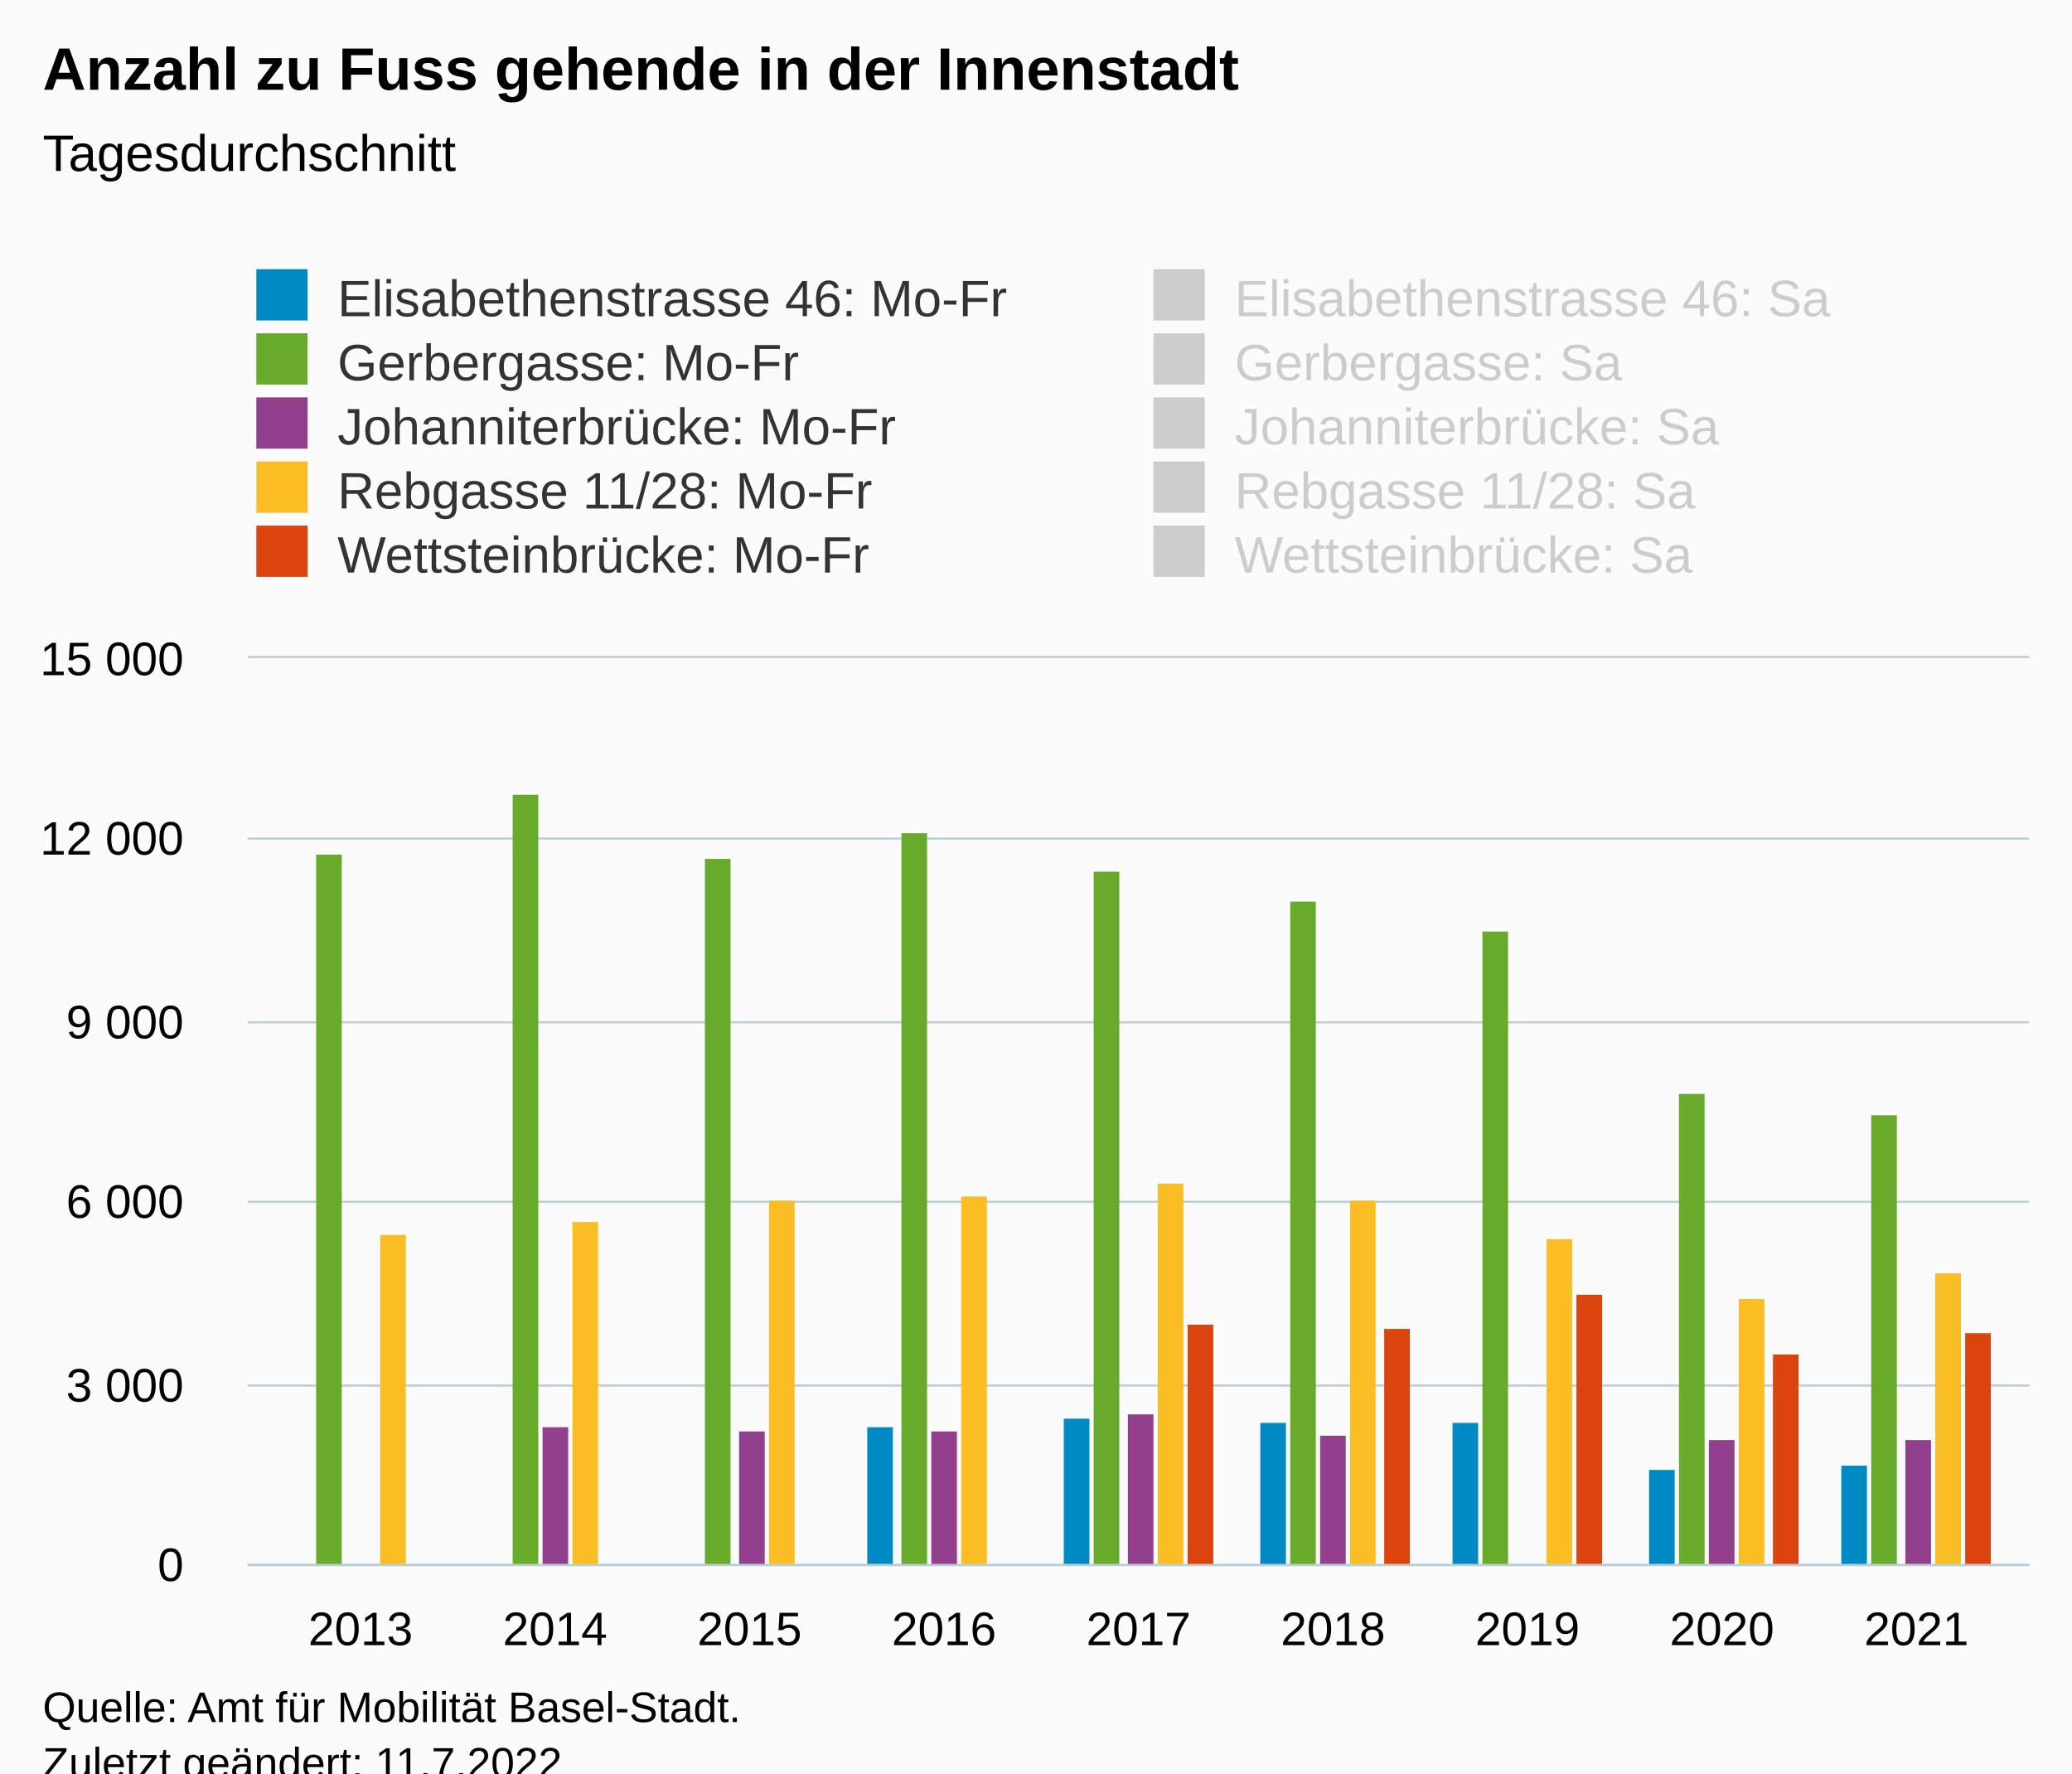
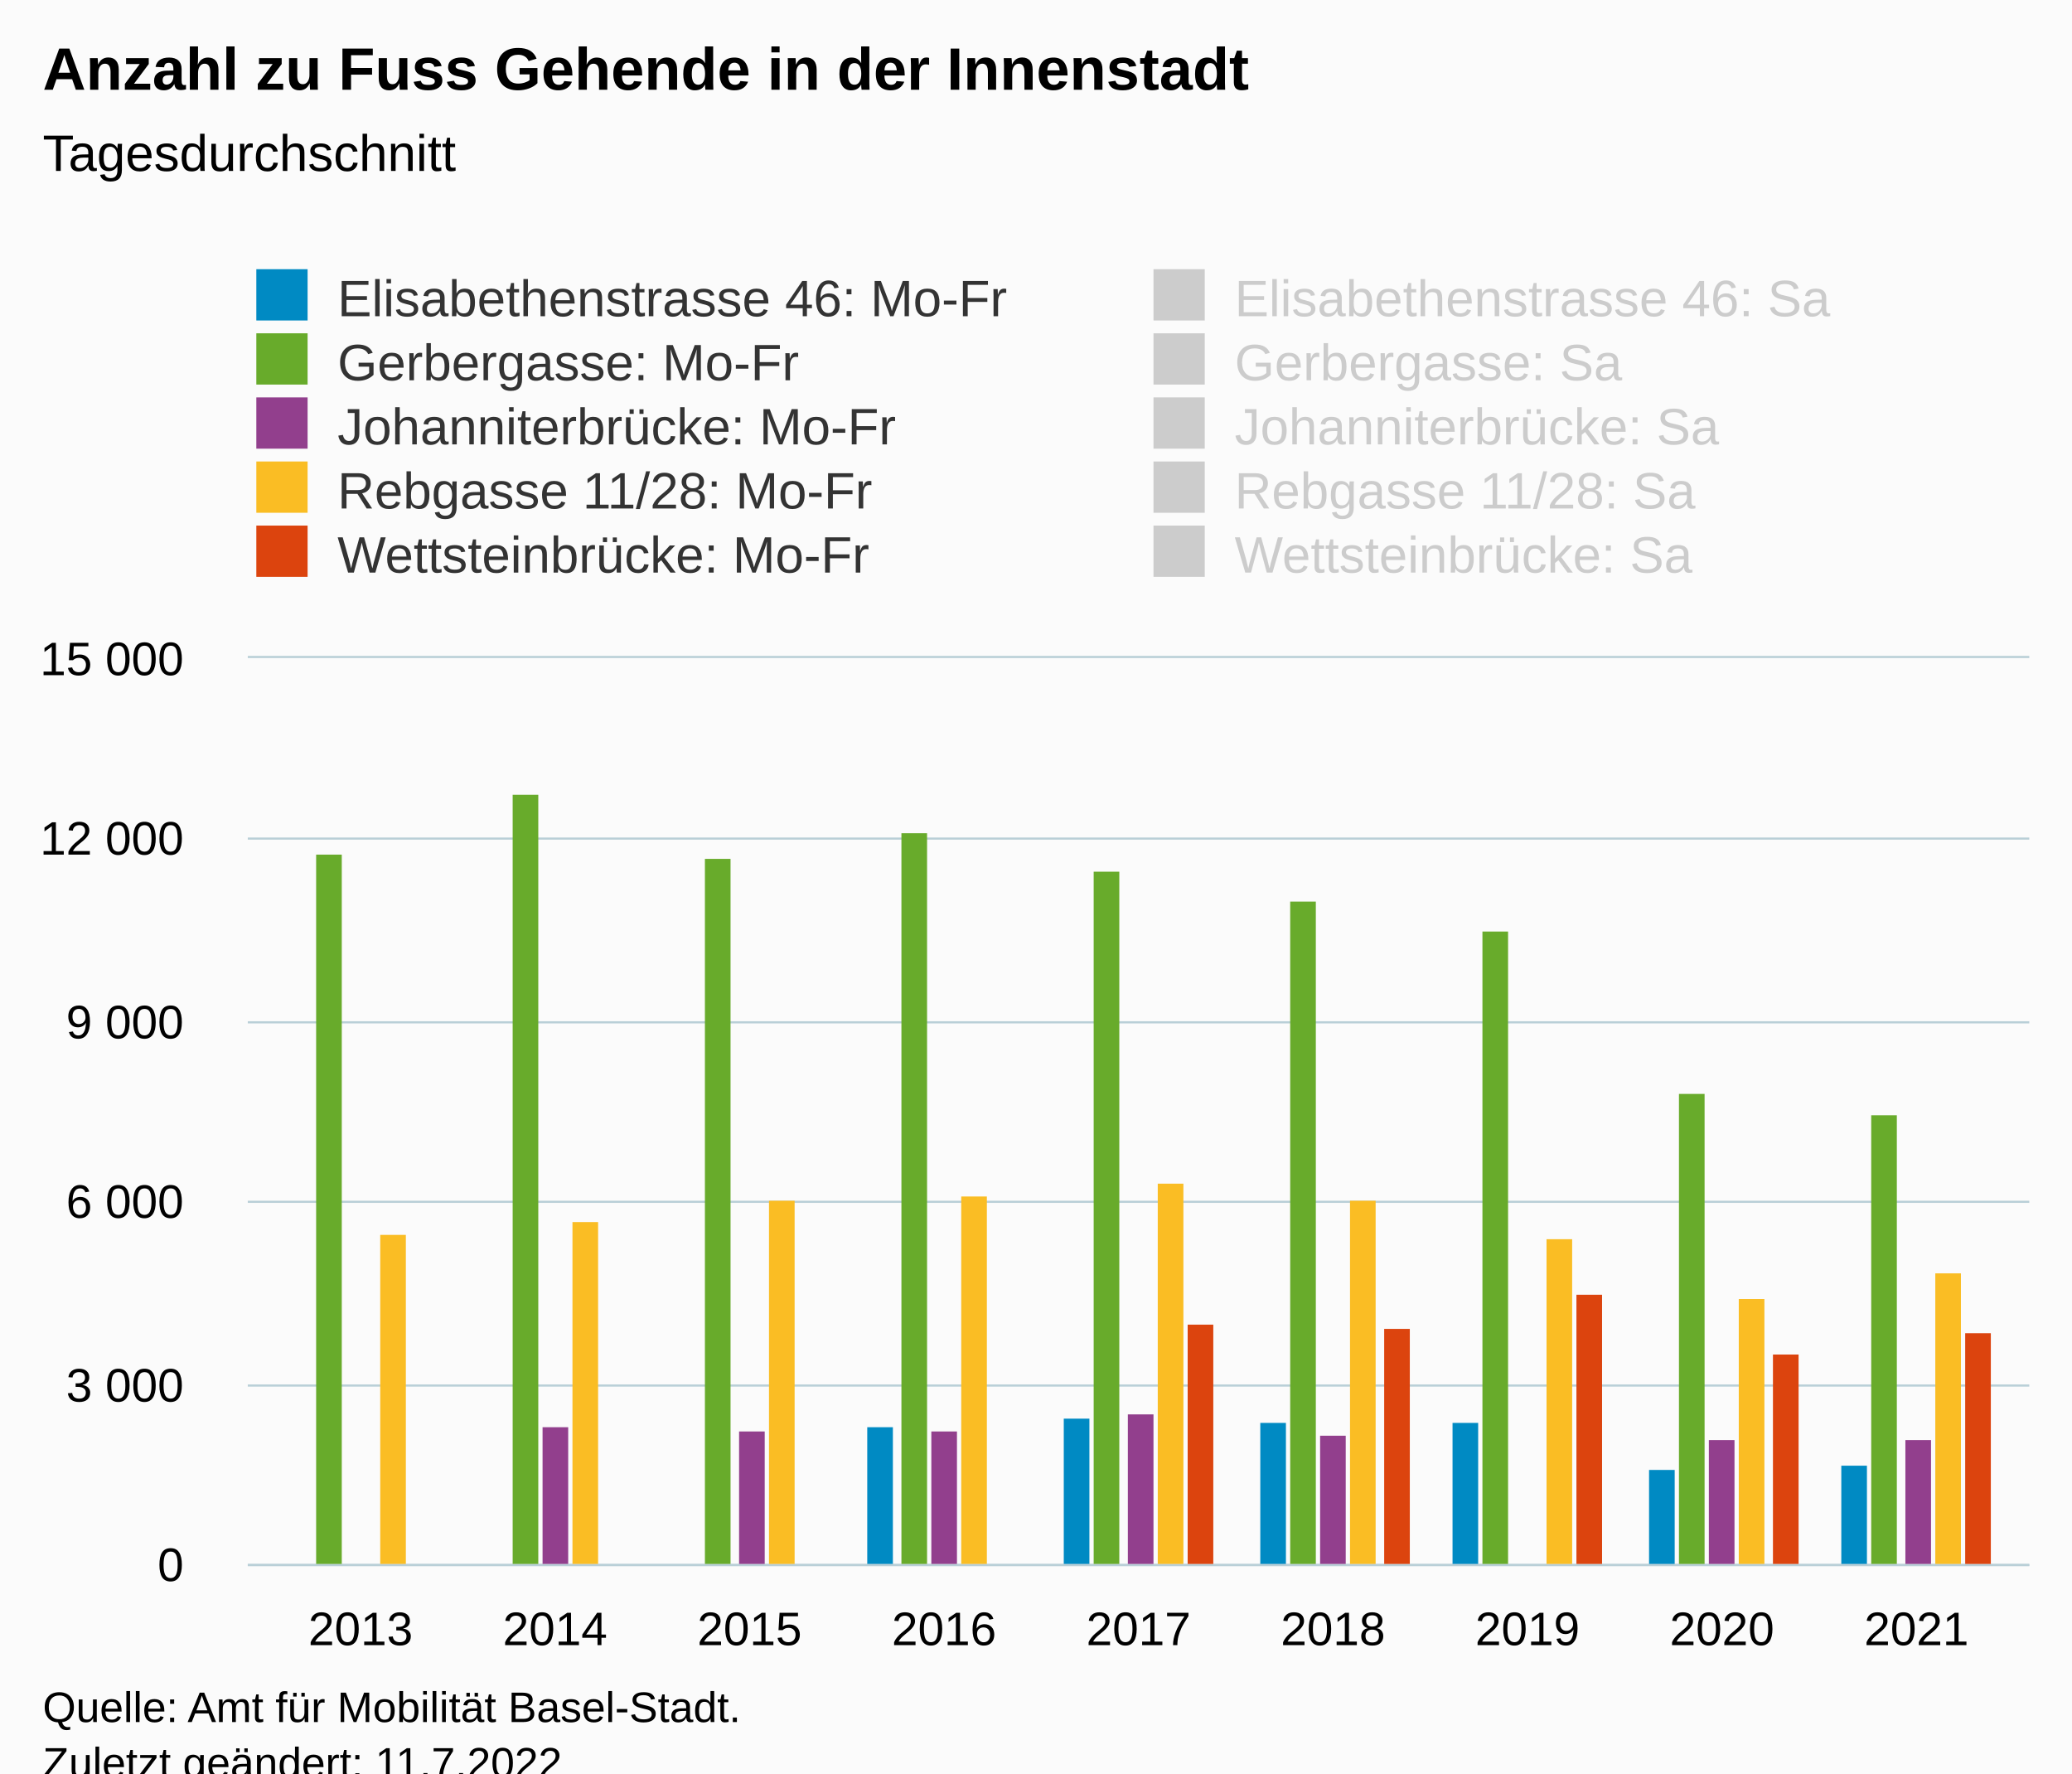
<svg xmlns="http://www.w3.org/2000/svg" version="1.1" class="highcharts-root" style="font-family:Arial;font-size:12px;" viewBox="0 0 485 415">
  <defs>
-     <clipPath id="highcharts-uw9vwef-97-">
+     <clipPath id="highcharts-pkh1kpd-97-">
      <rect x="0" y="0" width="417" height="212" fill="none" />
    </clipPath>
-     <clipPath id="highcharts-uw9vwef-107-">
+     <clipPath id="highcharts-pkh1kpd-107-">
      <rect x="0" y="0" width="417" height="212" fill="none" />
    </clipPath>
-     <clipPath id="highcharts-uw9vwef-189-">
+     <clipPath id="highcharts-pkh1kpd-189-">
      <rect x="58" y="154" width="417" height="212" fill="none" />
    </clipPath>
  </defs>
  <rect fill="#fbfbfb" class="highcharts-background" x="0" y="0" width="485" height="428" rx="0" ry="0" />
  <rect fill="none" class="highcharts-plot-background" x="58" y="154" width="417" height="212" />
  <g class="highcharts-pane-group" data-z-index="0" />
  <g class="highcharts-grid highcharts-xaxis-grid" data-z-index="1">
    <path fill="none" data-z-index="1" class="highcharts-grid-line" d="M 83.5 154 L 83.5 366" opacity="1" />
    <path fill="none" data-z-index="1" class="highcharts-grid-line" d="M 129.5 154 L 129.5 366" opacity="1" />
    <path fill="none" data-z-index="1" class="highcharts-grid-line" d="M 174.5 154 L 174.5 366" opacity="1" />
    <path fill="none" data-z-index="1" class="highcharts-grid-line" d="M 220.5 154 L 220.5 366" opacity="1" />
    <path fill="none" data-z-index="1" class="highcharts-grid-line" d="M 266.5 154 L 266.5 366" opacity="1" />
    <path fill="none" data-z-index="1" class="highcharts-grid-line" d="M 311.5 154 L 311.5 366" opacity="1" />
    <path fill="none" data-z-index="1" class="highcharts-grid-line" d="M 357.5 154 L 357.5 366" opacity="1" />
    <path fill="none" data-z-index="1" class="highcharts-grid-line" d="M 402.5 154 L 402.5 366" opacity="1" />
    <path fill="none" data-z-index="1" class="highcharts-grid-line" d="M 448.5 154 L 448.5 366" opacity="1" />
  </g>
  <g class="highcharts-grid highcharts-yaxis-grid" data-z-index="1">
    <path fill="none" stroke="#B9CFD7" stroke-width="0.5" data-z-index="1" class="highcharts-grid-line" d="M 58 366.25 L 475 366.25" opacity="1" />
    <path fill="none" stroke="#B9CFD7" stroke-width="0.5" data-z-index="1" class="highcharts-grid-line" d="M 58 324.25 L 475 324.25" opacity="1" />
    <path fill="none" stroke="#B9CFD7" stroke-width="0.5" data-z-index="1" class="highcharts-grid-line" d="M 58 281.25 L 475 281.25" opacity="1" />
    <path fill="none" stroke="#B9CFD7" stroke-width="0.5" data-z-index="1" class="highcharts-grid-line" d="M 58 239.25 L 475 239.25" opacity="1" />
    <path fill="none" stroke="#B9CFD7" stroke-width="0.5" data-z-index="1" class="highcharts-grid-line" d="M 58 196.25 L 475 196.25" opacity="1" />
    <path fill="none" stroke="#B9CFD7" stroke-width="0.5" data-z-index="1" class="highcharts-grid-line" d="M 58 153.75 L 475 153.75" opacity="1" />
  </g>
  <rect fill="none" class="highcharts-plot-border" data-z-index="1" x="58" y="154" width="417" height="212" />
  <g class="highcharts-axis highcharts-xaxis" data-z-index="2">
    <path fill="none" class="highcharts-axis-line" stroke="#B9CFD7" stroke-width="0.5" data-z-index="7" d="M 58 366.25 L 475 366.25" />
  </g>
  <g class="highcharts-axis highcharts-yaxis" data-z-index="2">
    <path fill="none" class="highcharts-axis-line" data-z-index="7" d="M 58 154 L 58 366" />
  </g>
  <g class="highcharts-series-group" data-z-index="3">
-     <g class="highcharts-series highcharts-series-0 highcharts-column-series" data-z-index="0.1" opacity="1" transform="translate(58,154) scale(1 1)" clip-path="url(#highcharts-uw9vwef-107-)">
+     <g class="highcharts-series highcharts-series-0 highcharts-column-series" data-z-index="0.1" opacity="1" transform="translate(58,154) scale(1 1)" clip-path="url(#highcharts-pkh1kpd-107-)">
      <rect x="9" y="213" width="6" height="0" fill="#008AC3" opacity="1" class="highcharts-point" />
      <rect x="54" y="213" width="6" height="0" fill="#008AC3" opacity="1" class="highcharts-point" />
      <rect x="100" y="213" width="6" height="0" fill="#008AC3" opacity="1" class="highcharts-point" />
      <rect x="145" y="180" width="6" height="33" fill="#008AC3" opacity="1" class="highcharts-point" />
      <rect x="191" y="178" width="6" height="35" fill="#008AC3" opacity="1" class="highcharts-point" />
      <rect x="237" y="179" width="6" height="34" fill="#008AC3" opacity="1" class="highcharts-point" />
      <rect x="282" y="179" width="6" height="34" fill="#008AC3" opacity="1" class="highcharts-point" />
      <rect x="328" y="190" width="6" height="23" fill="#008AC3" opacity="1" class="highcharts-point" />
      <rect x="373" y="189" width="6" height="24" fill="#008AC3" opacity="1" class="highcharts-point" />
    </g>
    <g class="highcharts-markers highcharts-series-0 highcharts-column-series" data-z-index="0.1" opacity="1" transform="translate(58,154) scale(1 1)" clip-path="none" />
-     <g class="highcharts-series highcharts-series-1 highcharts-column-series" visibility="hidden" data-z-index="0.1" opacity="1" transform="translate(58,154) scale(1 1)" clip-path="url(#highcharts-uw9vwef-107-)" />
+     <g class="highcharts-series highcharts-series-1 highcharts-column-series" visibility="hidden" data-z-index="0.1" opacity="1" transform="translate(58,154) scale(1 1)" clip-path="url(#highcharts-pkh1kpd-107-)" />
    <g class="highcharts-markers highcharts-series-1 highcharts-column-series" visibility="hidden" data-z-index="0.1" opacity="1" transform="translate(58,154) scale(1 1)" clip-path="none" />
-     <g class="highcharts-series highcharts-series-2 highcharts-column-series" data-z-index="0.1" opacity="1" transform="translate(58,154) scale(1 1)" clip-path="url(#highcharts-uw9vwef-107-)">
+     <g class="highcharts-series highcharts-series-2 highcharts-column-series" data-z-index="0.1" opacity="1" transform="translate(58,154) scale(1 1)" clip-path="url(#highcharts-pkh1kpd-107-)">
      <rect x="16" y="46" width="6" height="167" fill="#68AB2B " opacity="1" class="highcharts-point" />
      <rect x="62" y="32" width="6" height="181" fill="#68AB2B " opacity="1" class="highcharts-point" />
      <rect x="107" y="47" width="6" height="166" fill="#68AB2B " opacity="1" class="highcharts-point" />
      <rect x="153" y="41" width="6" height="172" fill="#68AB2B " opacity="1" class="highcharts-point" />
      <rect x="198" y="50" width="6" height="163" fill="#68AB2B " opacity="1" class="highcharts-point" />
      <rect x="244" y="57" width="6" height="156" fill="#68AB2B " opacity="1" class="highcharts-point" />
      <rect x="289" y="64" width="6" height="149" fill="#68AB2B " opacity="1" class="highcharts-point" />
      <rect x="335" y="102" width="6" height="111" fill="#68AB2B " opacity="1" class="highcharts-point" />
      <rect x="380" y="107" width="6" height="106" fill="#68AB2B " opacity="1" class="highcharts-point" />
    </g>
    <g class="highcharts-markers highcharts-series-2 highcharts-column-series" data-z-index="0.1" opacity="1" transform="translate(58,154) scale(1 1)" clip-path="none" />
-     <g class="highcharts-series highcharts-series-3 highcharts-column-series" visibility="hidden" data-z-index="0.1" opacity="1" transform="translate(58,154) scale(1 1)" clip-path="url(#highcharts-uw9vwef-107-)" />
+     <g class="highcharts-series highcharts-series-3 highcharts-column-series" visibility="hidden" data-z-index="0.1" opacity="1" transform="translate(58,154) scale(1 1)" clip-path="url(#highcharts-pkh1kpd-107-)" />
    <g class="highcharts-markers highcharts-series-3 highcharts-column-series" visibility="hidden" data-z-index="0.1" opacity="1" transform="translate(58,154) scale(1 1)" clip-path="none" />
-     <g class="highcharts-series highcharts-series-4 highcharts-column-series" data-z-index="0.1" opacity="1" transform="translate(58,154) scale(1 1)" clip-path="url(#highcharts-uw9vwef-107-)">
+     <g class="highcharts-series highcharts-series-4 highcharts-column-series" data-z-index="0.1" opacity="1" transform="translate(58,154) scale(1 1)" clip-path="url(#highcharts-pkh1kpd-107-)">
      <rect x="23" y="213" width="6" height="0" fill="#923F8D" opacity="1" class="highcharts-point" />
      <rect x="69" y="180" width="6" height="33" fill="#923F8D" opacity="1" class="highcharts-point" />
      <rect x="115" y="181" width="6" height="32" fill="#923F8D" opacity="1" class="highcharts-point" />
      <rect x="160" y="181" width="6" height="32" fill="#923F8D" opacity="1" class="highcharts-point" />
      <rect x="206" y="177" width="6" height="36" fill="#923F8D" opacity="1" class="highcharts-point" />
      <rect x="251" y="182" width="6" height="31" fill="#923F8D" opacity="1" class="highcharts-point" />
      <rect x="297" y="213" width="6" height="0" fill="#923F8D" opacity="1" class="highcharts-point" />
      <rect x="342" y="183" width="6" height="30" fill="#923F8D" opacity="1" class="highcharts-point" />
      <rect x="388" y="183" width="6" height="30" fill="#923F8D" opacity="1" class="highcharts-point" />
    </g>
    <g class="highcharts-markers highcharts-series-4 highcharts-column-series" data-z-index="0.1" opacity="1" transform="translate(58,154) scale(1 1)" clip-path="none" />
-     <g class="highcharts-series highcharts-series-5 highcharts-column-series" visibility="hidden" data-z-index="0.1" opacity="1" transform="translate(58,154) scale(1 1)" clip-path="url(#highcharts-uw9vwef-107-)" />
+     <g class="highcharts-series highcharts-series-5 highcharts-column-series" visibility="hidden" data-z-index="0.1" opacity="1" transform="translate(58,154) scale(1 1)" clip-path="url(#highcharts-pkh1kpd-107-)" />
    <g class="highcharts-markers highcharts-series-5 highcharts-column-series" visibility="hidden" data-z-index="0.1" opacity="1" transform="translate(58,154) scale(1 1)" clip-path="none" />
-     <g class="highcharts-series highcharts-series-6 highcharts-column-series" data-z-index="0.1" opacity="1" transform="translate(58,154) scale(1 1)" clip-path="url(#highcharts-uw9vwef-107-)">
+     <g class="highcharts-series highcharts-series-6 highcharts-column-series" data-z-index="0.1" opacity="1" transform="translate(58,154) scale(1 1)" clip-path="url(#highcharts-pkh1kpd-107-)">
      <rect x="31" y="135" width="6" height="78" fill="#FABD24" opacity="1" class="highcharts-point" />
      <rect x="76" y="132" width="6" height="81" fill="#FABD24" opacity="1" class="highcharts-point" />
      <rect x="122" y="127" width="6" height="86" fill="#FABD24" opacity="1" class="highcharts-point" />
      <rect x="167" y="126" width="6" height="87" fill="#FABD24" opacity="1" class="highcharts-point" />
      <rect x="213" y="123" width="6" height="90" fill="#FABD24" opacity="1" class="highcharts-point" />
      <rect x="258" y="127" width="6" height="86" fill="#FABD24" opacity="1" class="highcharts-point" />
      <rect x="304" y="136" width="6" height="77" fill="#FABD24" opacity="1" class="highcharts-point" />
      <rect x="349" y="150" width="6" height="63" fill="#FABD24" opacity="1" class="highcharts-point" />
      <rect x="395" y="144" width="6" height="69" fill="#FABD24" opacity="1" class="highcharts-point" />
    </g>
    <g class="highcharts-markers highcharts-series-6 highcharts-column-series" data-z-index="0.1" opacity="1" transform="translate(58,154) scale(1 1)" clip-path="none" />
-     <g class="highcharts-series highcharts-series-7 highcharts-column-series" visibility="hidden" data-z-index="0.1" opacity="1" transform="translate(58,154) scale(1 1)" clip-path="url(#highcharts-uw9vwef-107-)" />
+     <g class="highcharts-series highcharts-series-7 highcharts-column-series" visibility="hidden" data-z-index="0.1" opacity="1" transform="translate(58,154) scale(1 1)" clip-path="url(#highcharts-pkh1kpd-107-)" />
    <g class="highcharts-markers highcharts-series-7 highcharts-column-series" visibility="hidden" data-z-index="0.1" opacity="1" transform="translate(58,154) scale(1 1)" clip-path="none" />
-     <g class="highcharts-series highcharts-series-8 highcharts-column-series" data-z-index="0.1" opacity="1" transform="translate(58,154) scale(1 1)" clip-path="url(#highcharts-uw9vwef-107-)">
+     <g class="highcharts-series highcharts-series-8 highcharts-column-series" data-z-index="0.1" opacity="1" transform="translate(58,154) scale(1 1)" clip-path="url(#highcharts-pkh1kpd-107-)">
      <rect x="38" y="213" width="6" height="0" fill="#DC440E" opacity="1" class="highcharts-point" />
      <rect x="84" y="213" width="6" height="0" fill="#DC440E" opacity="1" class="highcharts-point" />
      <rect x="129" y="213" width="6" height="0" fill="#DC440E" opacity="1" class="highcharts-point" />
      <rect x="175" y="213" width="6" height="0" fill="#DC440E" opacity="1" class="highcharts-point" />
      <rect x="220" y="156" width="6" height="57" fill="#DC440E" opacity="1" class="highcharts-point" />
      <rect x="266" y="157" width="6" height="56" fill="#DC440E" opacity="1" class="highcharts-point" />
      <rect x="311" y="149" width="6" height="64" fill="#DC440E" opacity="1" class="highcharts-point" />
      <rect x="357" y="163" width="6" height="50" fill="#DC440E" opacity="1" class="highcharts-point" />
      <rect x="402" y="158" width="6" height="55" fill="#DC440E" opacity="1" class="highcharts-point" />
    </g>
    <g class="highcharts-markers highcharts-series-8 highcharts-column-series" data-z-index="0.1" opacity="1" transform="translate(58,154) scale(1 1)" clip-path="none" />
-     <g class="highcharts-series highcharts-series-9 highcharts-column-series" visibility="hidden" data-z-index="0.1" opacity="1" transform="translate(58,154) scale(1 1)" clip-path="url(#highcharts-uw9vwef-107-)" />
+     <g class="highcharts-series highcharts-series-9 highcharts-column-series" visibility="hidden" data-z-index="0.1" opacity="1" transform="translate(58,154) scale(1 1)" clip-path="url(#highcharts-pkh1kpd-107-)" />
    <g class="highcharts-markers highcharts-series-9 highcharts-column-series" visibility="hidden" data-z-index="0.1" opacity="1" transform="translate(58,154) scale(1 1)" clip-path="none" />
  </g>
  <text x="10" text-anchor="start" class="highcharts-title" data-z-index="4" style="color:#000000;font-size:14px;font-weight:bold;fill:#000000;" y="21">
-     <tspan>Anzahl zu Fuss gehende in der Innenstadt</tspan>
+     <tspan>Anzahl zu Fuss Gehende in der Innenstadt</tspan>
  </text>
  <text x="10" text-anchor="start" class="highcharts-subtitle" data-z-index="4" style="color:#000000;font-size:12px;font-weight:normal;fill:#000000;" y="40">
    <tspan>Tagesdurchschnitt</tspan>
  </text>
  <text x="10" text-anchor="start" class="highcharts-caption" data-z-index="4" style="color:#666666;fill:#666666;" y="400" />
  <g class="highcharts-legend" data-z-index="7" transform="translate(50,56)">
    <rect fill="none" class="highcharts-legend-box" rx="0" ry="0" x="0" y="0" width="458" height="86" visibility="visible" />
    <g data-z-index="1">
      <g>
        <g class="highcharts-legend-item highcharts-column-series highcharts-color-undefined highcharts-series-0" data-z-index="1" transform="translate(8,3)">
          <text x="21" style="color:#333333;cursor:pointer;font-size:12px;font-weight:normal;fill:#333333;" text-anchor="start" data-z-index="2" y="15">
            <tspan>Elisabethenstrasse 46: Mo-Fr</tspan>
          </text>
          <rect x="2" y="4" width="12" height="12" fill="#008AC3" class="highcharts-point" data-z-index="3" />
        </g>
        <g class="highcharts-legend-item highcharts-column-series highcharts-color-undefined highcharts-series-1 highcharts-legend-item-hidden" data-z-index="1" transform="translate(218,3)">
          <text x="21" y="15" style="color:#cccccc;cursor:pointer;font-size:12px;font-weight:normal;fill:#cccccc;" text-anchor="start" data-z-index="2">
            <tspan>Elisabethenstrasse 46: Sa</tspan>
          </text>
          <rect x="2" y="4" width="12" height="12" fill="#cccccc" class="highcharts-point" data-z-index="3" />
        </g>
        <g class="highcharts-legend-item highcharts-column-series highcharts-color-undefined highcharts-series-2" data-z-index="1" transform="translate(8,18)">
          <text x="21" y="15" style="color:#333333;cursor:pointer;font-size:12px;font-weight:normal;fill:#333333;" text-anchor="start" data-z-index="2">
            <tspan>Gerbergasse: Mo-Fr</tspan>
          </text>
          <rect x="2" y="4" width="12" height="12" fill="#68AB2B " class="highcharts-point" data-z-index="3" />
        </g>
        <g class="highcharts-legend-item highcharts-column-series highcharts-color-undefined highcharts-series-3 highcharts-legend-item-hidden" data-z-index="1" transform="translate(218,18)">
          <text x="21" y="15" style="color:#cccccc;cursor:pointer;font-size:12px;font-weight:normal;fill:#cccccc;" text-anchor="start" data-z-index="2">
            <tspan>Gerbergasse: Sa</tspan>
          </text>
          <rect x="2" y="4" width="12" height="12" fill="#cccccc" class="highcharts-point" data-z-index="3" />
        </g>
        <g class="highcharts-legend-item highcharts-column-series highcharts-color-undefined highcharts-series-4" data-z-index="1" transform="translate(8,33)">
          <text x="21" y="15" style="color:#333333;cursor:pointer;font-size:12px;font-weight:normal;fill:#333333;" text-anchor="start" data-z-index="2">
            <tspan>Johanniterbrücke: Mo-Fr</tspan>
          </text>
          <rect x="2" y="4" width="12" height="12" fill="#923F8D" class="highcharts-point" data-z-index="3" />
        </g>
        <g class="highcharts-legend-item highcharts-column-series highcharts-color-undefined highcharts-series-5 highcharts-legend-item-hidden" data-z-index="1" transform="translate(218,33)">
          <text x="21" y="15" style="color:#cccccc;cursor:pointer;font-size:12px;font-weight:normal;fill:#cccccc;" text-anchor="start" data-z-index="2">
            <tspan>Johanniterbrücke: Sa</tspan>
          </text>
          <rect x="2" y="4" width="12" height="12" fill="#cccccc" class="highcharts-point" data-z-index="3" />
        </g>
        <g class="highcharts-legend-item highcharts-column-series highcharts-color-undefined highcharts-series-6" data-z-index="1" transform="translate(8,48)">
          <text x="21" y="15" style="color:#333333;cursor:pointer;font-size:12px;font-weight:normal;fill:#333333;" text-anchor="start" data-z-index="2">
            <tspan>Rebgasse 11/28: Mo-Fr</tspan>
          </text>
          <rect x="2" y="4" width="12" height="12" fill="#FABD24" class="highcharts-point" data-z-index="3" />
        </g>
        <g class="highcharts-legend-item highcharts-column-series highcharts-color-undefined highcharts-series-7 highcharts-legend-item-hidden" data-z-index="1" transform="translate(218,48)">
          <text x="21" y="15" style="color:#cccccc;cursor:pointer;font-size:12px;font-weight:normal;fill:#cccccc;" text-anchor="start" data-z-index="2">
            <tspan>Rebgasse 11/28: Sa</tspan>
          </text>
          <rect x="2" y="4" width="12" height="12" fill="#cccccc" class="highcharts-point" data-z-index="3" />
        </g>
        <g class="highcharts-legend-item highcharts-column-series highcharts-color-undefined highcharts-series-8" data-z-index="1" transform="translate(8,63)">
          <text x="21" y="15" style="color:#333333;cursor:pointer;font-size:12px;font-weight:normal;fill:#333333;" text-anchor="start" data-z-index="2">
            <tspan>Wettsteinbrücke: Mo-Fr</tspan>
          </text>
          <rect x="2" y="4" width="12" height="12" fill="#DC440E" class="highcharts-point" data-z-index="3" />
        </g>
        <g class="highcharts-legend-item highcharts-column-series highcharts-color-undefined highcharts-series-9 highcharts-legend-item-hidden" data-z-index="1" transform="translate(218,63)">
          <text x="21" y="15" style="color:#cccccc;cursor:pointer;font-size:12px;font-weight:normal;fill:#cccccc;" text-anchor="start" data-z-index="2">
            <tspan>Wettsteinbrücke: Sa</tspan>
          </text>
          <rect x="2" y="4" width="12" height="12" fill="#cccccc" class="highcharts-point" data-z-index="3" />
        </g>
      </g>
    </g>
  </g>
  <g class="highcharts-axis-labels highcharts-xaxis-labels" data-z-index="7">
    <text x="84.404" style="color:#000000;cursor:default;font-size:11px;fill:#000000;" text-anchor="middle" transform="translate(0,0)" y="385" opacity="1">2013</text>
    <text x="129.928" style="color:#000000;cursor:default;font-size:11px;fill:#000000;" text-anchor="middle" transform="translate(0,0)" y="385" opacity="1">2014</text>
    <text x="175.452" style="color:#000000;cursor:default;font-size:11px;fill:#000000;" text-anchor="middle" transform="translate(0,0)" y="385" opacity="1">2015</text>
    <text x="220.976" style="color:#000000;cursor:default;font-size:11px;fill:#000000;" text-anchor="middle" transform="translate(0,0)" y="385" opacity="1">2016</text>
    <text x="266.5" style="color:#000000;cursor:default;font-size:11px;fill:#000000;" text-anchor="middle" transform="translate(0,0)" y="385" opacity="1">2017</text>
    <text x="312.024" style="color:#000000;cursor:default;font-size:11px;fill:#000000;" text-anchor="middle" transform="translate(0,0)" y="385" opacity="1">2018</text>
    <text x="357.548" style="color:#000000;cursor:default;font-size:11px;fill:#000000;" text-anchor="middle" transform="translate(0,0)" y="385" opacity="1">2019</text>
    <text x="403.072" style="color:#000000;cursor:default;font-size:11px;fill:#000000;" text-anchor="middle" transform="translate(0,0)" y="385" opacity="1">2020</text>
    <text x="448.596" style="color:#000000;cursor:default;font-size:11px;fill:#000000;" text-anchor="middle" transform="translate(0,0)" y="385" opacity="1">2021</text>
  </g>
  <g class="highcharts-axis-labels highcharts-yaxis-labels" data-z-index="7">
    <text x="43" style="color:#000000;cursor:default;font-size:11px;fill:#000000;" text-anchor="end" transform="translate(0,0)" y="370" opacity="1">0</text>
    <text x="43" style="color:#000000;cursor:default;font-size:11px;fill:#000000;" text-anchor="end" transform="translate(0,0)" y="328" opacity="1">
      <tspan>3 000</tspan>
    </text>
    <text x="43" style="color:#000000;cursor:default;font-size:11px;fill:#000000;" text-anchor="end" transform="translate(0,0)" y="285" opacity="1">
      <tspan>6 000</tspan>
    </text>
    <text x="43" style="color:#000000;cursor:default;font-size:11px;fill:#000000;" text-anchor="end" transform="translate(0,0)" y="243" opacity="1">
      <tspan>9 000</tspan>
    </text>
    <text x="43" style="color:#000000;cursor:default;font-size:11px;fill:#000000;" text-anchor="end" transform="translate(0,0)" y="200" opacity="1">
      <tspan>12 000</tspan>
    </text>
    <text x="43" style="color:#000000;cursor:default;font-size:11px;fill:#000000;" text-anchor="end" transform="translate(0,0)" y="158" opacity="1">
      <tspan>15 000</tspan>
    </text>
  </g>
  <text x="10" class="highcharts-credits" text-anchor="start" data-z-index="8" style="cursor:default;color:#000000;font-size:10px;fill:#000000;" y="403">
    <tspan>Quelle: Amt für Mobilität Basel-Stadt.</tspan>
    <tspan x="10" dy="13">Zuletzt geändert: 11.7.2022</tspan>
  </text>
-   <g class="highcharts-control-points" data-z-index="99" clip-path="url(#highcharts-uw9vwef-189-)" />
+   <g class="highcharts-control-points" data-z-index="99" clip-path="url(#highcharts-pkh1kpd-189-)" />
</svg>
